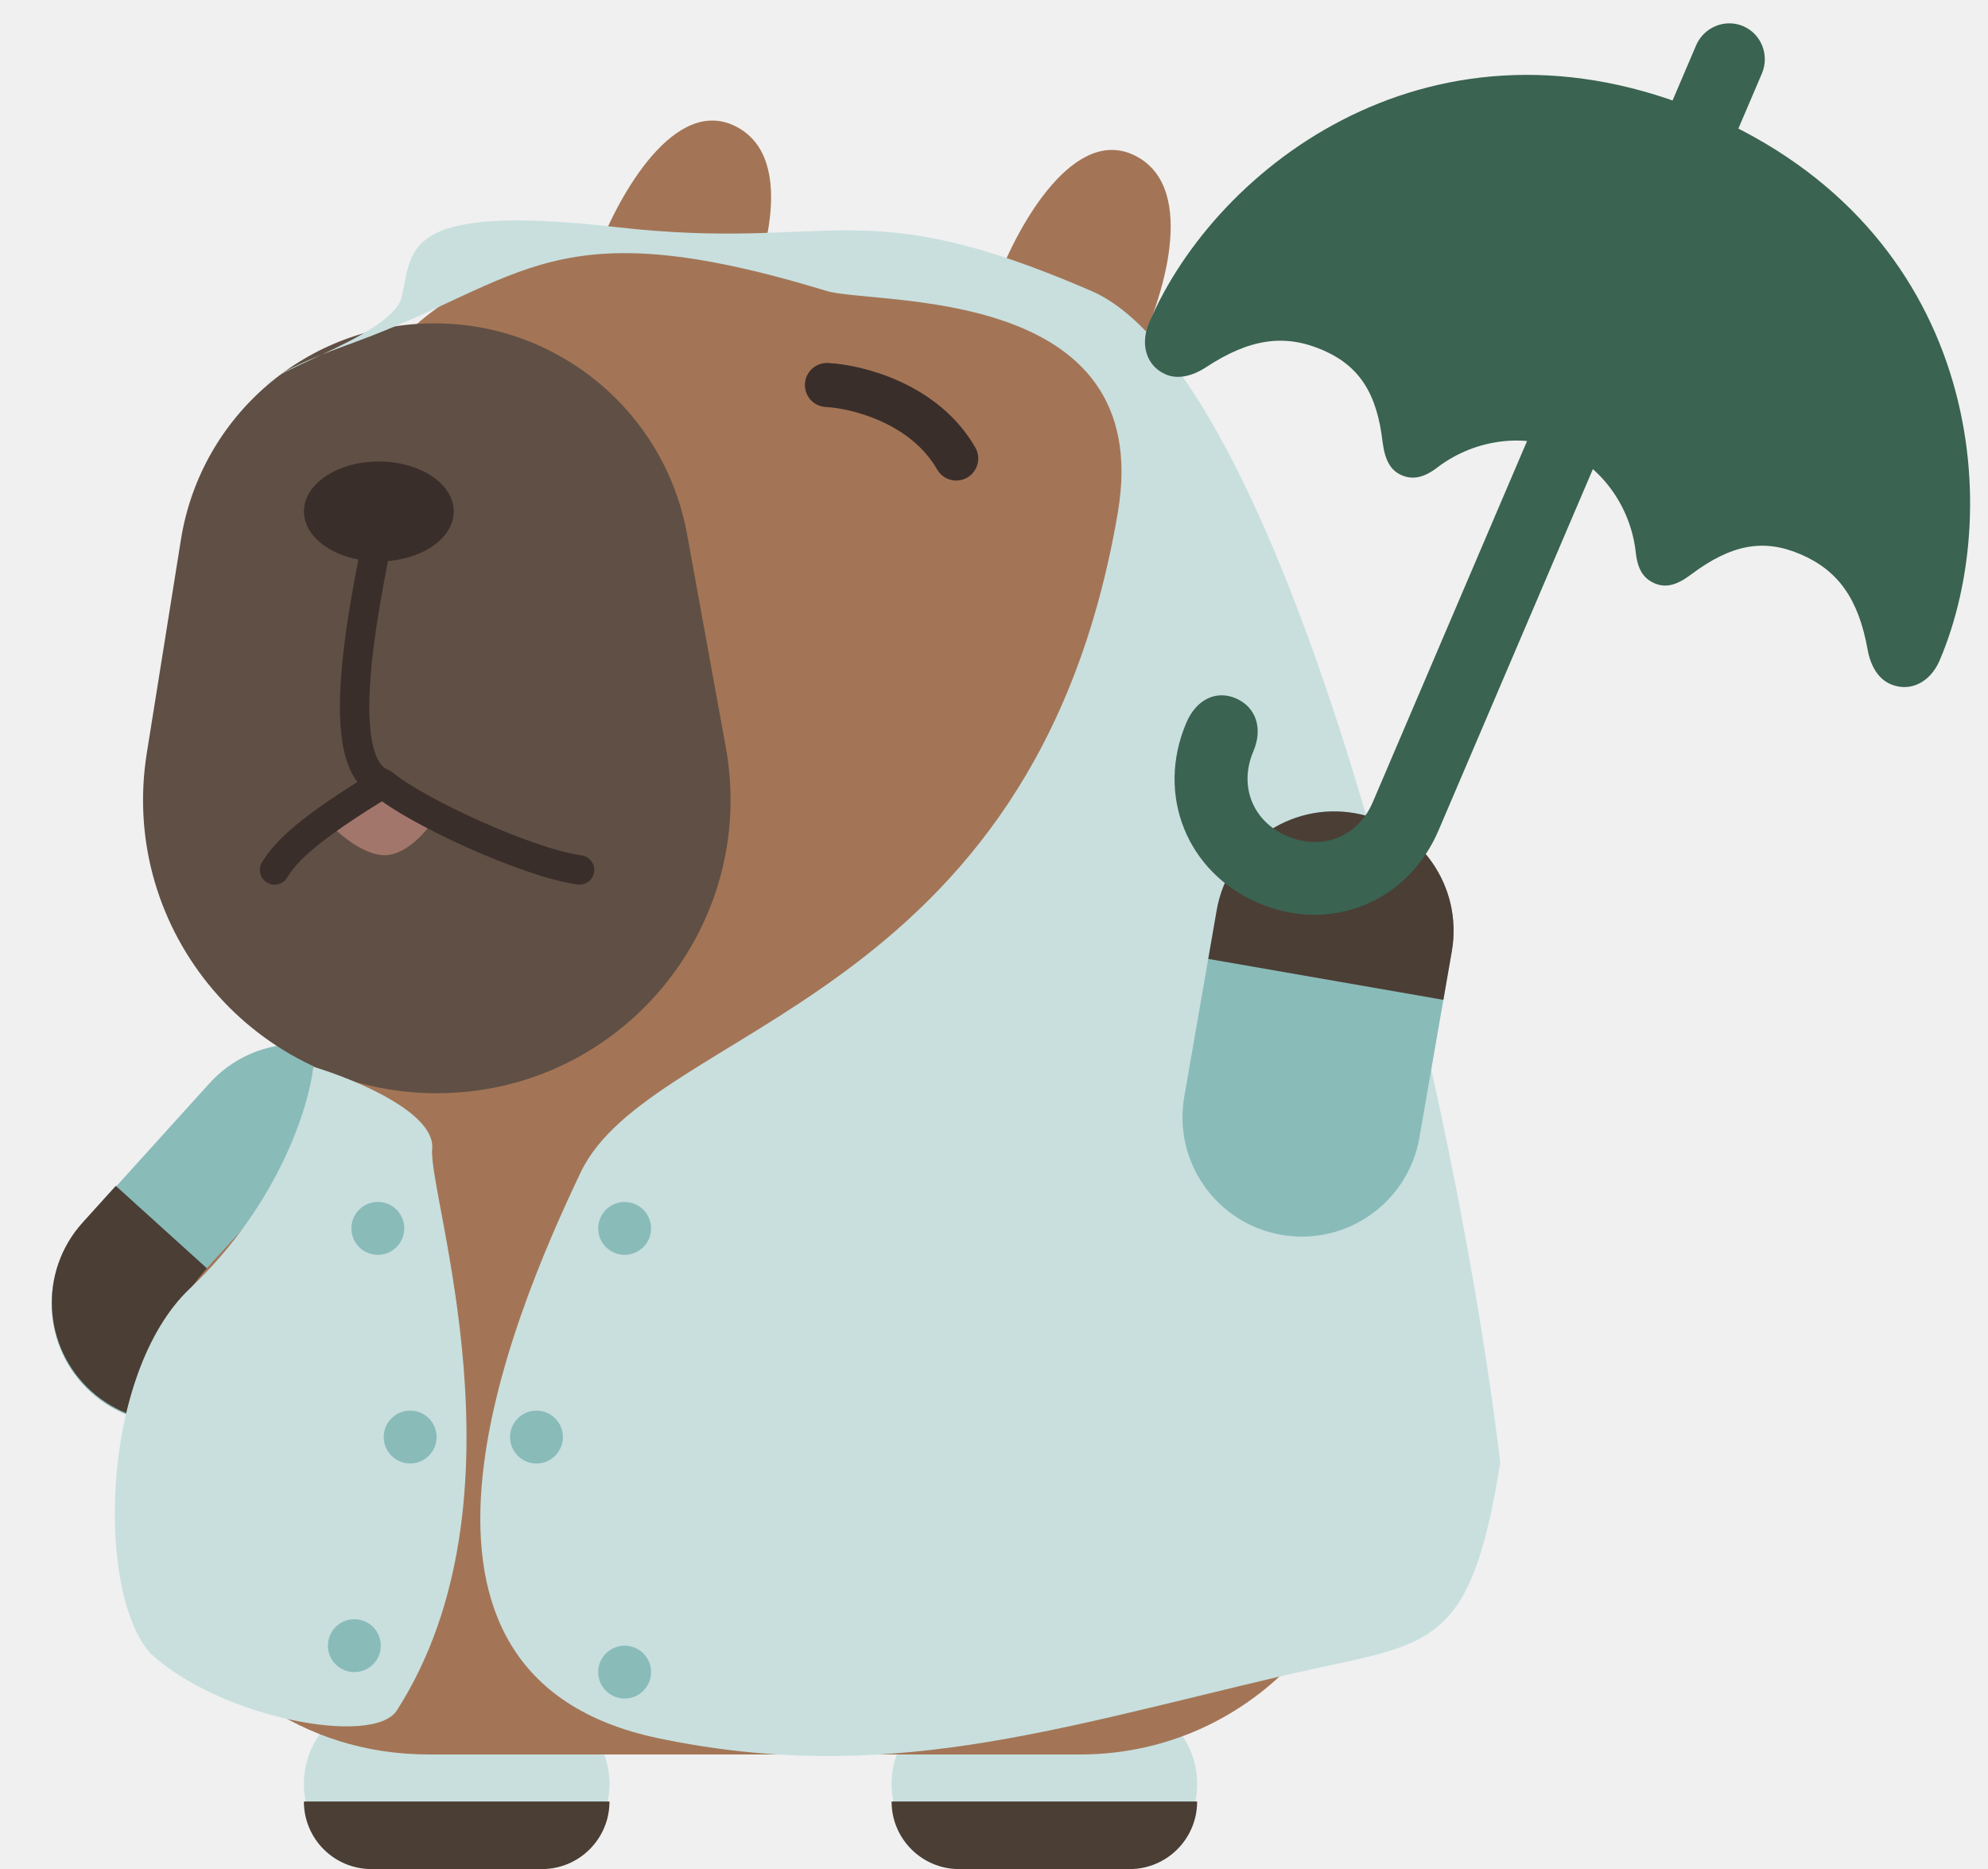
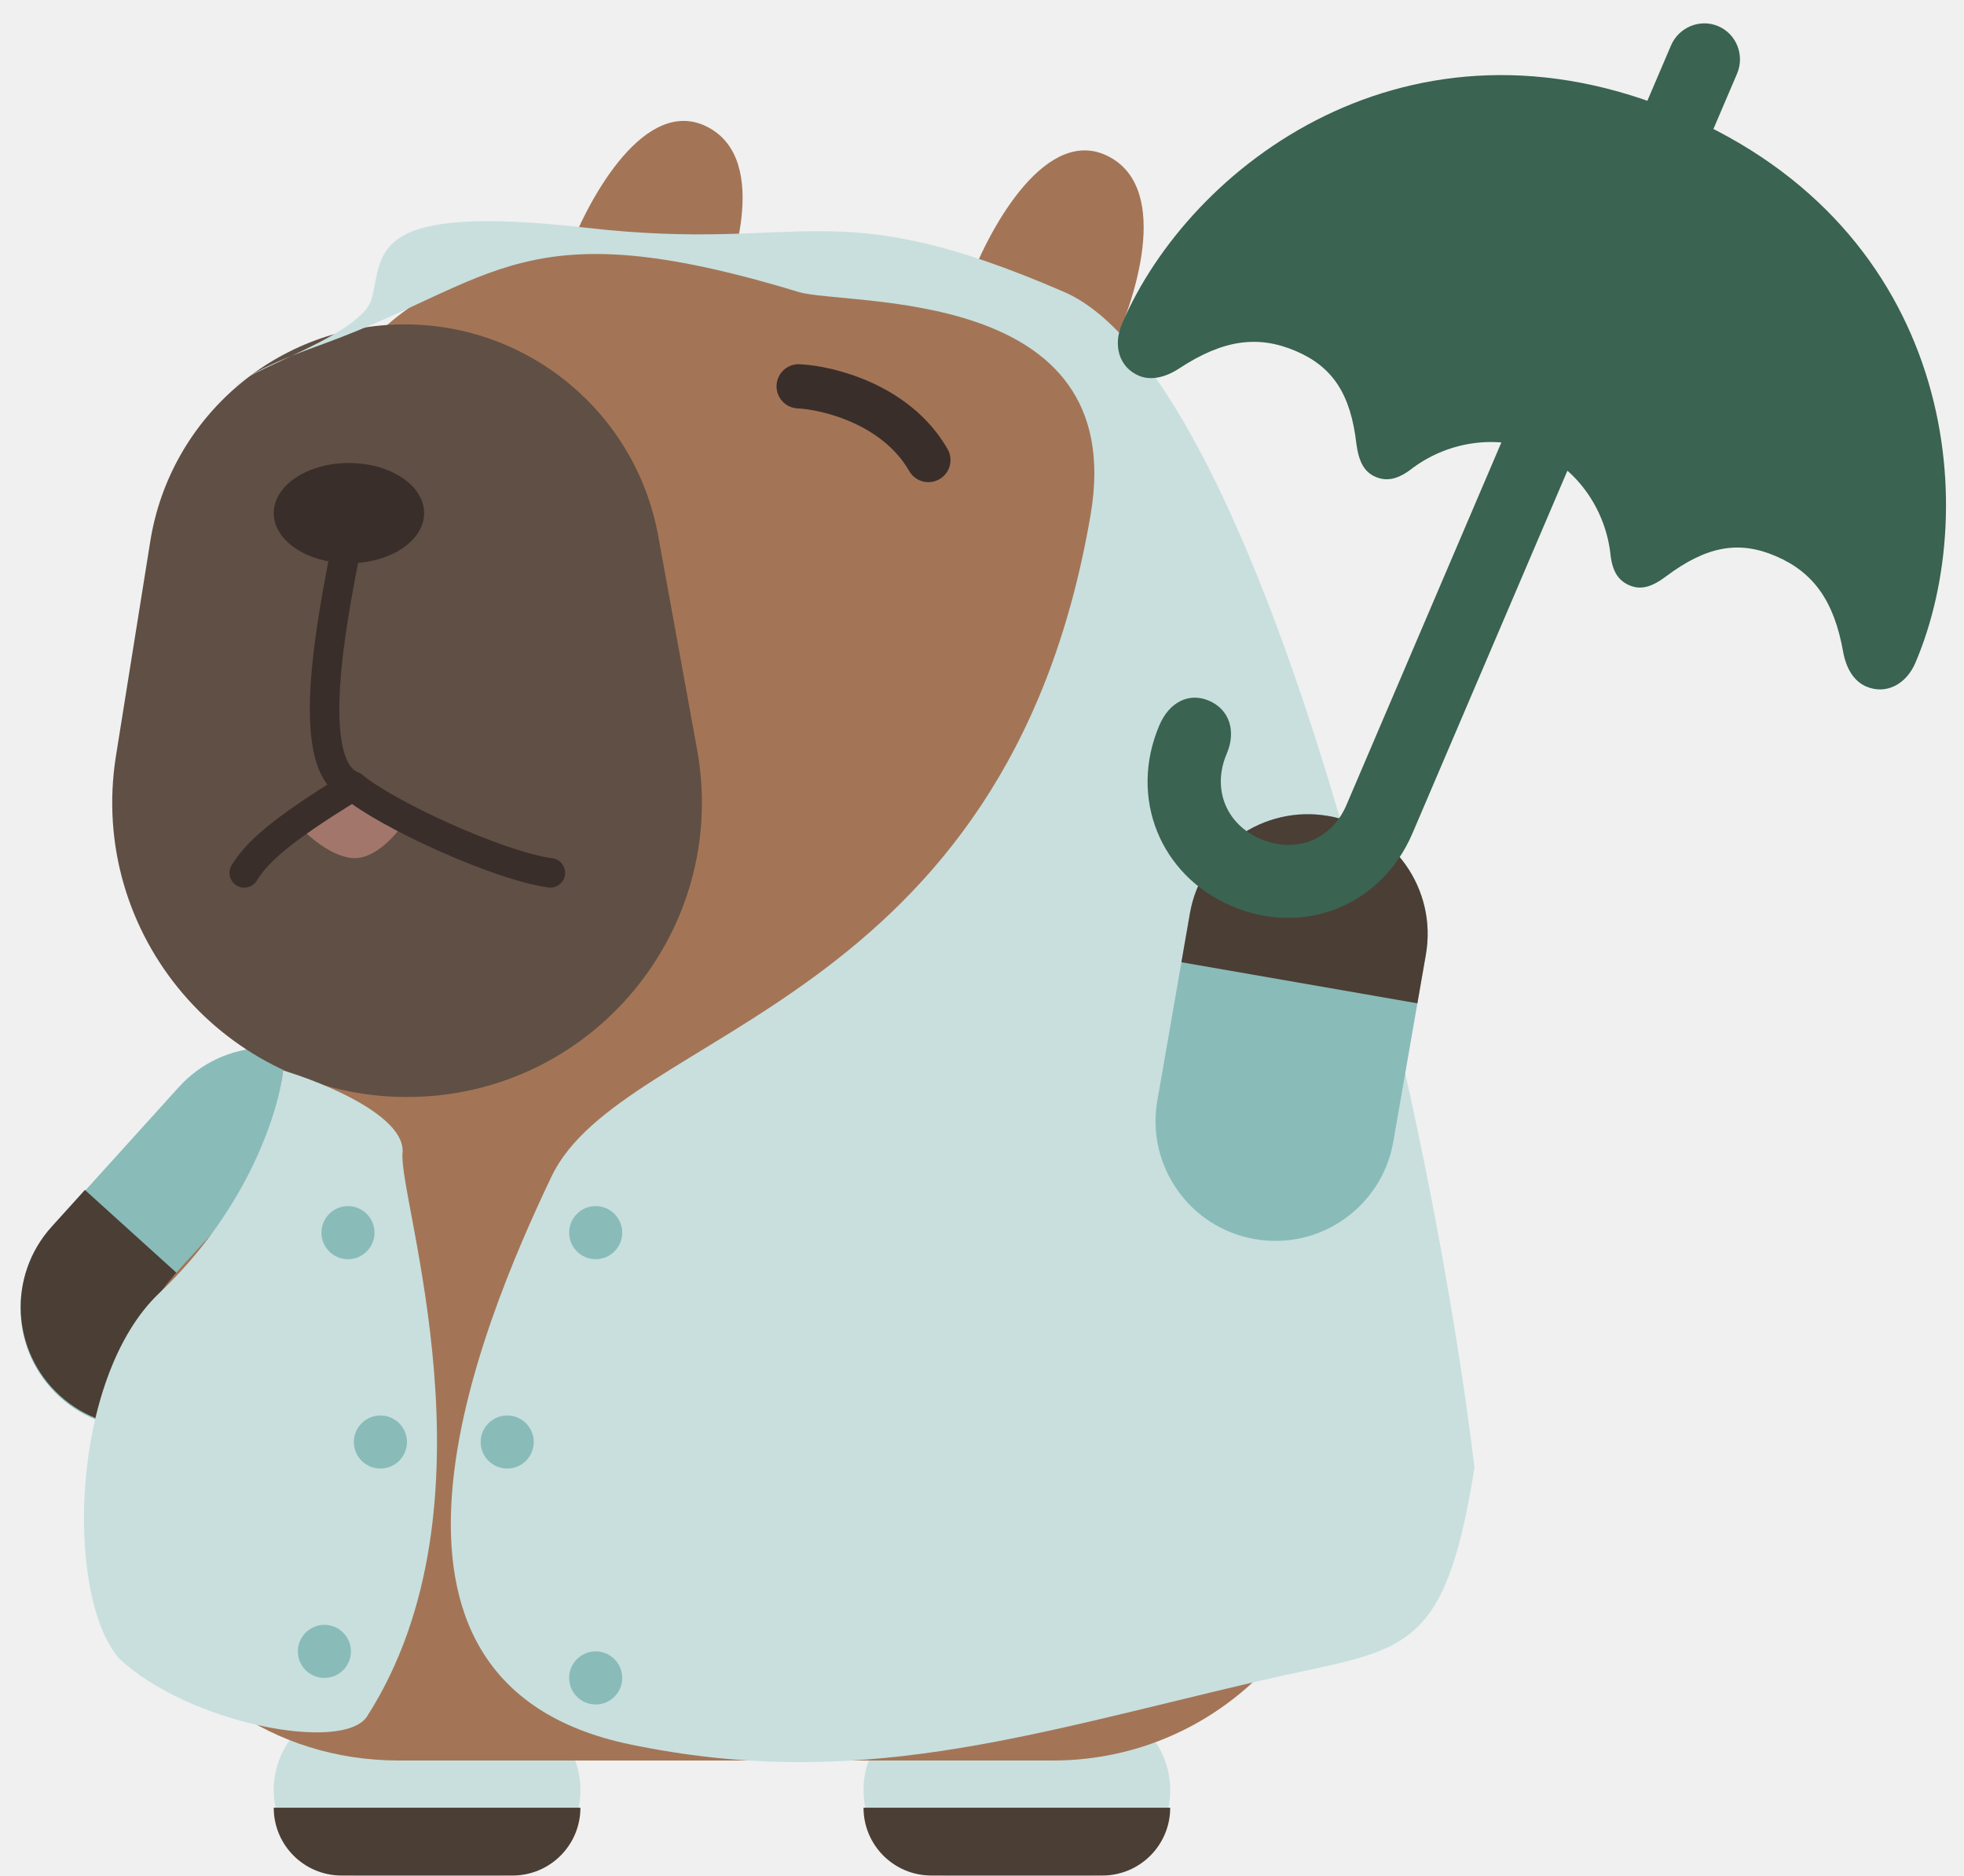
- <svg xmlns="http://www.w3.org/2000/svg" width="50" height="47" viewBox="0 0 50 47" fill="none">
-   <path d="M18.535 3.194C16.979 2.362 15.553 4.926 15.034 6.312L18.535 8.131C19.183 6.831 20.091 4.025 18.535 3.194Z" fill="#A37556" />
-   <path d="M9.507 27.03C8.277 25.919 6.38 26.013 5.268 27.242L2.074 30.772C0.962 32.001 1.057 33.899 2.286 35.011C3.515 36.123 5.413 36.028 6.525 34.799L9.718 31.269C10.831 30.04 10.736 28.142 9.507 27.03Z" fill="#89BBB9" />
-   <path d="M2.912 29.821L2.08 30.741C0.968 31.97 1.063 33.868 2.292 34.98C3.521 36.092 5.419 35.997 6.531 34.768L7.363 33.848L2.912 29.821Z" fill="#4B3E35" />
-   <rect x="22.424" y="42.716" width="7.686" height="4.286" rx="2.143" fill="#C8DFDE" />
-   <path d="M22.424 45.303H30.109C30.109 46.241 29.348 47.002 28.41 47.002H24.123C23.185 47.002 22.424 46.241 22.424 45.303Z" fill="#4B3E35" />
-   <rect x="7.643" y="42.716" width="7.686" height="4.286" rx="2.143" fill="#C8DFDE" />
-   <path d="M7.643 45.303H15.329C15.329 46.241 14.568 47.002 13.629 47.002H9.343C8.404 47.002 7.643 46.241 7.643 45.303Z" fill="#4B3E35" />
-   <path d="M7.916 13.747C7.916 9.666 11.225 6.357 15.306 6.357H22.987C26.558 6.357 29.619 8.911 30.258 12.425L34.437 35.407C35.262 39.944 31.777 44.12 27.166 44.12H10.79C4.357 44.12 0.996 36.47 5.347 31.732L5.97 31.053C7.222 29.69 7.916 27.906 7.916 26.055L7.916 13.747Z" fill="#A37556" />
-   <path d="M4.551 13.568C5.052 10.435 7.754 8.131 10.927 8.131C14.047 8.131 16.721 10.362 17.28 13.432L18.253 18.783C19.078 23.318 15.595 27.492 10.986 27.492C6.441 27.492 2.974 23.427 3.692 18.939L4.551 13.568Z" fill="#604F44" />
-   <path d="M9.595 21.503C8.997 21.441 8.35 20.816 8.101 20.511C9.424 19.503 10.573 20.091 10.983 20.511C10.769 20.867 10.193 21.564 9.595 21.503Z" fill="#A2766B" />
-   <path d="M9.631 12.845C9.304 14.589 8.206 19.179 9.631 19.702M9.631 19.702C10.452 20.398 13.255 21.693 14.577 21.877M9.631 19.702C7.755 20.842 7.201 21.396 6.905 21.877" stroke="#3A2E2B" stroke-width="0.739" stroke-linecap="round" />
-   <ellipse cx="9.528" cy="12.861" rx="1.884" ry="1.256" fill="#3A2E2B" />
-   <path d="M20.798 9.682C21.55 9.719 23.252 10.14 24.05 11.53" stroke="#3A2E2B" stroke-width="1.108" stroke-linecap="round" />
-   <path d="M28.585 3.933C27.029 3.101 25.603 5.665 25.084 7.051L28.585 8.87C29.234 7.57 30.141 4.764 28.585 3.933Z" fill="#A37556" />
-   <path d="M14.602 29.486C16.378 25.757 26.006 25.297 28.114 12.891C29.094 7.128 21.998 7.684 20.789 7.316C13.881 5.214 13.234 7.031 8.914 8.608L8.91 8.61C8.667 8.699 8.381 8.803 8.093 8.919C7.655 9.124 7.244 9.308 6.98 9.459C6.868 9.531 6.771 9.605 6.695 9.679C6.733 9.616 6.834 9.543 6.98 9.459C7.281 9.265 7.689 9.081 8.093 8.919C8.974 8.505 9.964 8.001 10.098 7.483C10.394 6.338 9.987 5.083 15.499 5.711C21.011 6.338 21.566 4.768 27.448 7.316C32.154 9.354 36.487 26.466 37.733 36.78C36.956 41.654 35.92 41.285 32.294 42.134C26.428 43.508 22.226 44.896 16.56 43.712C9.082 42.15 12.826 33.216 14.602 29.486Z" fill="#C8DFDE" />
-   <path d="M32.227 31.052C30.594 30.768 29.501 29.214 29.785 27.581L30.601 22.891C30.885 21.258 32.44 20.165 34.072 20.449C35.705 20.733 36.799 22.287 36.515 23.92L35.699 28.61C35.414 30.243 33.86 31.337 32.227 31.052Z" fill="#89BBB9" />
-   <path d="M30.389 24.114L30.601 22.891C30.885 21.258 32.44 20.165 34.072 20.449C35.705 20.733 36.799 22.287 36.515 23.92L36.302 25.143L30.389 24.114Z" fill="#4B3E35" />
-   <g clip-path="url(#clip0_4053_9874)">
-     <path d="M41.742 3.286L43.397 3.993L44.313 1.849C44.509 1.391 44.302 0.854 43.843 0.658C43.385 0.462 42.854 0.683 42.658 1.142L41.742 3.286ZM29.323 9.417C29.613 9.54 29.973 9.47 30.333 9.235C31.431 8.513 32.308 8.393 33.255 8.798C34.182 9.194 34.632 9.881 34.774 11.121C34.836 11.584 34.977 11.832 35.256 11.952C35.545 12.075 35.833 12.009 36.19 11.726C37.12 11.039 38.336 10.898 39.293 11.307C40.25 11.716 40.989 12.692 41.135 13.839C41.177 14.293 41.318 14.542 41.617 14.67C41.897 14.789 42.174 14.719 42.541 14.44C43.546 13.69 44.353 13.54 45.28 13.936C46.227 14.34 46.746 15.057 46.974 16.346C47.053 16.768 47.251 17.077 47.55 17.205C48.049 17.418 48.552 17.15 48.782 16.611C50.474 12.653 49.726 5.766 42.906 2.852C36.086 -0.063 30.592 4.158 28.901 8.116C28.671 8.654 28.825 9.204 29.323 9.417ZM31.65 22.709C33.455 23.48 35.404 22.698 36.18 20.883L40.325 11.182L38.67 10.475L34.525 20.176C34.154 21.043 33.257 21.403 32.37 21.024C31.503 20.653 31.153 19.761 31.523 18.894C31.77 18.315 31.588 17.777 31.079 17.56C30.581 17.347 30.085 17.595 29.838 18.174C29.063 19.988 29.855 21.942 31.65 22.709Z" fill="#3A6351" />
+ <svg xmlns="http://www.w3.org/2000/svg" width="666" height="636" viewBox="0 0 666 636" fill="none">
+   <path d="M240.197 43.197C219.141 31.946 199.841 66.637 192.822 85.388L240.197 110C248.97 92.42 261.252 54.448 240.197 43.197Z" fill="#A37556" />
+   <path d="M118.021 365.753C101.39 350.705 75.709 351.989 60.661 368.621L17.442 416.388C2.394 433.02 3.678 458.701 20.31 473.749C36.941 488.796 62.623 487.513 77.67 470.881L120.889 423.114C135.937 406.482 134.653 380.801 118.021 365.753Z" fill="#89BBB9" />
+   <path d="M28.791 403.513L17.523 415.966C2.476 432.597 3.759 458.279 20.391 473.327C37.023 488.374 62.704 487.09 77.752 470.459L89.019 458.006L28.791 403.513Z" fill="#4B3E35" />
+   <rect x="292.822" y="578" width="104" height="58" rx="29" fill="#C8DFDE" />
+   <path d="M292.822 613H396.822C396.822 625.703 386.525 636 373.822 636H315.822C303.12 636 292.822 625.703 292.822 613Z" fill="#4B3E35" />
+   <rect x="92.822" y="578" width="104" height="58" rx="29" fill="#C8DFDE" />
+   <path d="M92.822 613H196.822C196.822 625.703 186.525 636 173.822 636H115.822C103.12 636 92.822 625.703 92.822 613Z" fill="#4B3E35" />
+   <path d="M96.505 186C96.505 130.772 141.276 86 196.505 86H300.441C348.769 86 390.182 120.561 398.828 168.109L455.383 479.109C466.546 540.494 419.388 597 356.996 597H135.397C48.347 597 2.863 493.488 61.736 429.367L70.165 420.187C87.105 401.737 96.505 377.602 96.505 352.555L96.505 186Z" fill="#A37556" />
+   <path d="M50.958 183.579C57.737 141.187 94.308 110 137.239 110C179.464 110 215.647 140.194 223.206 181.737L236.381 254.149C247.545 315.511 200.406 372 138.037 372C76.535 372 29.621 316.987 39.334 256.256L50.958 183.579Z" fill="#604F44" />
+   <path d="M119.222 290.949C111.133 290.123 102.37 281.656 99 277.526C116.911 263.896 132.463 271.847 138 277.526C135.111 282.344 127.311 291.775 119.222 290.949Z" fill="#A2766B" />
+   <path d="M119.706 173.789C115.288 197.391 100.429 259.496 119.706 266.579M119.706 266.579C130.822 276 168.741 293.521 186.631 296M119.706 266.579C94.322 282 86.822 289.5 82.822 296" stroke="#3A2E2B" stroke-width="10" stroke-linecap="round" />
+   <ellipse cx="118.322" cy="174" rx="25.5" ry="17" fill="#3A2E2B" />
+   <path d="M270.822 131C280.989 131.5 304.022 137.2 314.822 156" stroke="#3A2E2B" stroke-width="15" stroke-linecap="round" />
+   <path d="M376.197 53.197C355.141 41.946 335.841 76.637 328.822 95.388L376.197 120C384.97 102.42 397.252 64.448 376.197 53.197Z" fill="#A37556" />
+   <path d="M187 399C211.029 348.537 341.311 342.314 369.845 174.436C383.101 96.444 287.085 103.968 270.727 98.991C177.242 70.549 168.484 95.136 110.036 116.478L109.97 116.502C106.684 117.702 102.816 119.114 98.916 120.68C92.993 123.463 87.438 125.945 83.854 127.998C82.345 128.971 81.035 129.964 80 130.968C80.514 130.121 81.887 129.124 83.854 127.998C87.929 125.366 93.454 122.873 98.916 120.68C110.837 115.079 124.244 108.256 126.055 101.253C130.06 85.764 124.553 68.775 199.142 77.268C273.731 85.762 281.24 64.517 360.834 98.992C424.51 126.572 483.147 358.136 500 497.701C489.488 563.655 475.471 558.658 426.412 570.148C347.031 588.74 290.163 607.516 213.5 591.5C112.307 570.359 162.971 449.463 187 399Z" fill="#C8DFDE" />
+   <path d="M425.504 420.192C403.408 416.348 388.612 395.318 392.457 373.221L403.5 309.758C407.345 287.661 428.375 272.865 450.471 276.71C472.568 280.555 487.364 301.585 483.519 323.681L472.476 387.145C468.631 409.242 447.601 424.037 425.504 420.192Z" fill="#89BBB9" />
+   <path d="M400.621 326.303L403.5 309.758C407.345 287.661 428.375 272.865 450.471 276.71C472.568 280.555 487.364 301.585 483.519 323.681L480.64 340.227L400.621 326.303Z" fill="#4B3E35" />
+   <g clip-path="url(#clip0_5022_11643)">
+     <path d="M554.24 44.444L576.638 54.015L589.033 25.007C591.685 18.8 588.883 11.54 582.677 8.888C576.47 6.236 569.287 9.23 566.635 15.436L554.24 44.444ZM386.196 127.41C390.108 129.082 394.982 128.132 399.852 124.948C414.716 115.183 426.581 113.553 439.399 119.03C451.947 124.392 458.026 133.69 459.952 150.469C460.787 156.729 462.698 160.099 466.475 161.713C470.388 163.385 474.279 162.494 479.111 158.655C491.701 149.356 508.152 147.45 521.104 152.985C534.057 158.519 544.052 171.726 546.033 187.251C546.599 193.396 548.51 196.766 552.558 198.496C556.335 200.11 560.092 199.161 565.058 195.38C578.649 185.231 589.57 183.197 602.118 188.559C614.935 194.036 621.959 203.738 625.042 221.171C626.107 226.891 628.789 231.069 632.837 232.799C639.584 235.682 646.4 232.053 649.514 224.766C672.401 171.203 662.281 78.005 569.993 38.571C477.705 -0.864 403.362 56.242 380.474 109.806C377.361 117.092 379.449 124.527 386.196 127.41ZM417.679 307.279C442.1 317.714 468.483 307.128 478.976 282.573L535.071 151.294L512.673 141.723L456.578 273.002C451.562 284.74 439.43 289.608 427.422 284.477C415.683 279.461 410.95 267.387 415.966 255.649C419.309 247.824 416.836 240.543 409.954 237.603C403.208 234.72 396.507 238.08 393.163 245.906C382.671 270.461 393.392 296.901 417.679 307.279Z" fill="#3A6351" />
  </g>
-   <path d="M10.87 28.895C10.959 27.979 8.912 27.134 7.877 26.826C7.779 27.799 7.02 30.277 4.773 32.405C2.527 34.534 2.409 40.017 3.776 41.569C5.512 43.195 9.392 43.934 9.983 43.01C13.386 37.693 10.759 30.041 10.87 28.895Z" fill="#C8DFDE" />
-   <circle cx="15.71" cy="30.891" r="0.665" fill="#89BBB9" />
-   <circle cx="13.493" cy="36.138" r="0.665" fill="#89BBB9" />
-   <circle cx="15.71" cy="42.049" r="0.665" fill="#89BBB9" />
-   <circle cx="9.503" cy="30.89" r="0.665" fill="#89BBB9" />
-   <circle cx="10.316" cy="36.137" r="0.665" fill="#89BBB9" />
-   <circle cx="8.912" cy="41.384" r="0.665" fill="#89BBB9" />
+   <path d="M136.499 391C137.699 378.6 109.999 367.167 95.999 363C94.666 376.167 84.4 409.7 53.999 438.5C23.599 467.3 22 541.5 40.499 562.5C64 584.5 116.5 594.5 124.499 582C170.55 510.046 134.999 406.5 136.499 391Z" fill="#C8DFDE" />
+   <circle cx="202" cy="418" r="9" fill="#89BBB9" />
+   <circle cx="172" cy="489" r="9" fill="#89BBB9" />
+   <circle cx="202" cy="569" r="9" fill="#89BBB9" />
+   <circle cx="118" cy="418" r="9" fill="#89BBB9" />
+   <circle cx="129" cy="489" r="9" fill="#89BBB9" />
+   <circle cx="110" cy="560" r="9" fill="#89BBB9" />
  <defs>
-     <clipPath id="clip0_4053_9874">
-       <rect width="22.022" height="25.643" fill="white" transform="translate(27.978 0.000488281)" />
+     <clipPath id="clip0_5022_11643">
+       <rect width="298" height="347" fill="white" transform="translate(368)" />
    </clipPath>
  </defs>
</svg>
